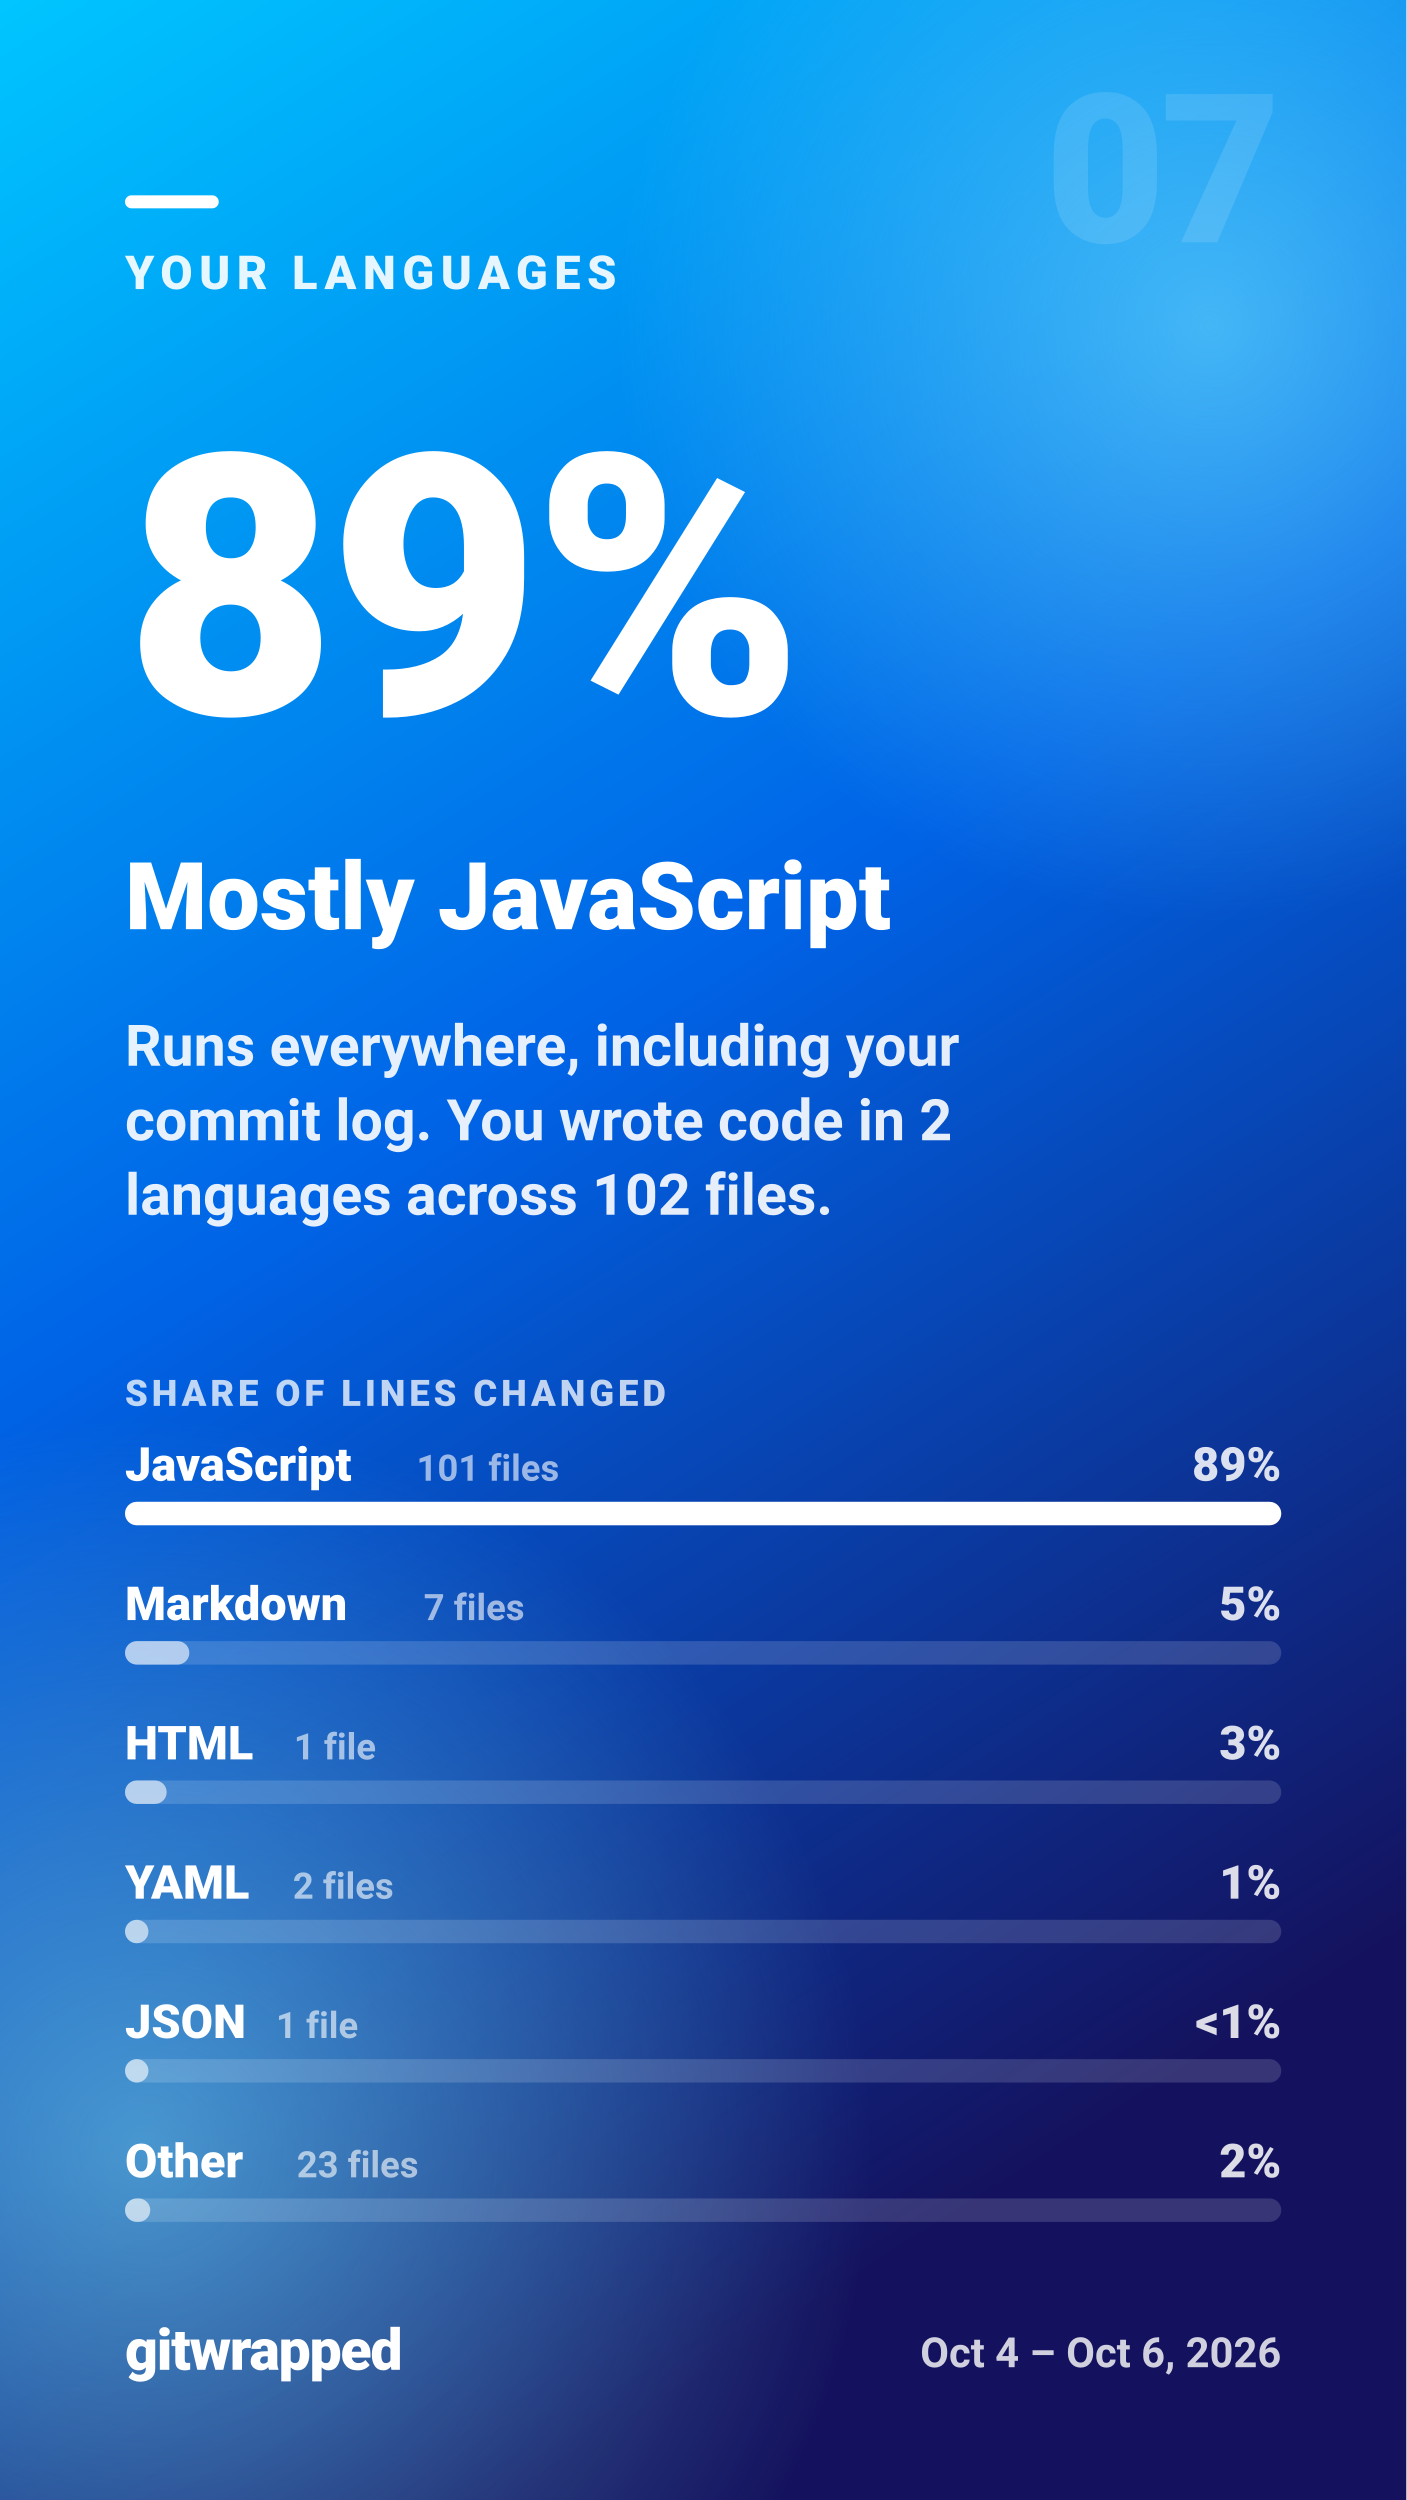
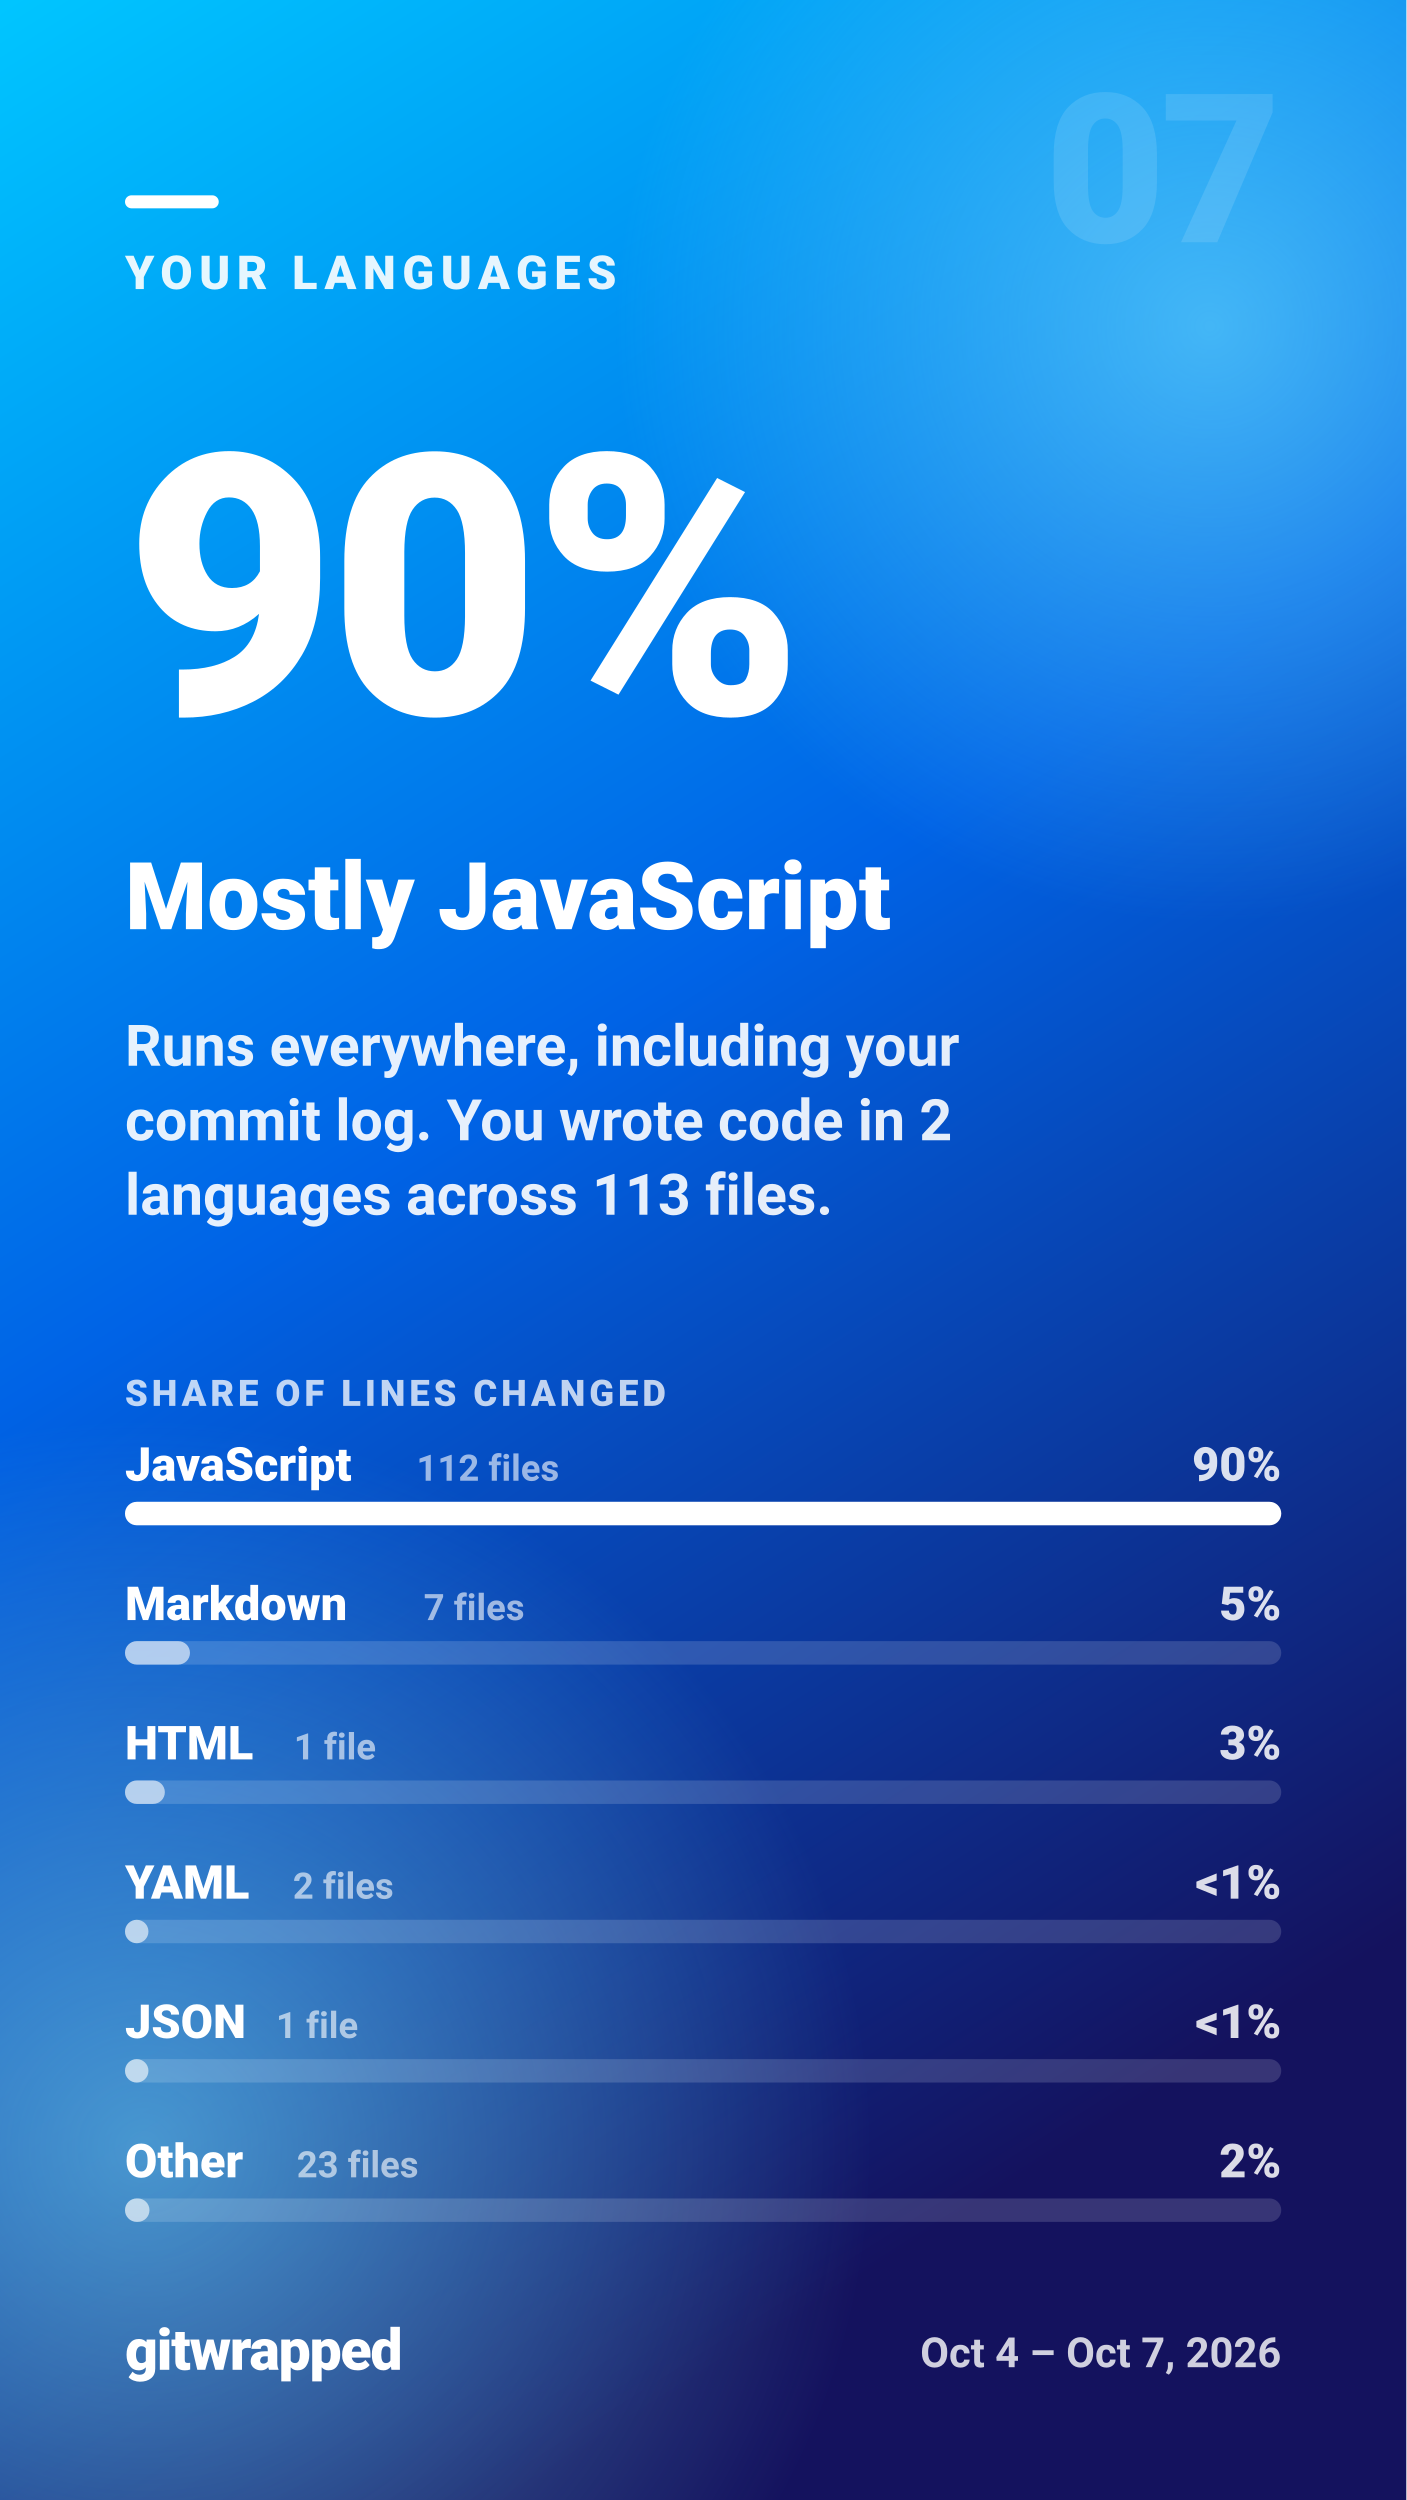
- <svg xmlns="http://www.w3.org/2000/svg" width="1080" height="1920" viewBox="0 0 1080 1920" role="img" aria-label="YOUR LANGUAGES — 89% — Mostly JavaScript">
+ <svg xmlns="http://www.w3.org/2000/svg" width="1080" height="1920" viewBox="0 0 1080 1920" role="img" aria-label="YOUR LANGUAGES — 90% — Mostly JavaScript">
  <defs>
    <linearGradient id="gw-languages-bg" x1="0" y1="0" x2="0.35" y2="1">
      <stop offset="0.00" stop-color="#00c6ff" />
      <stop offset="0.50" stop-color="#0063e6" />
      <stop offset="1.00" stop-color="#14125e" />
    </linearGradient>
    <radialGradient id="gw-languages-glow">
      <stop offset="0" stop-color="#7ae8ff" stop-opacity="0.55" />
      <stop offset="1" stop-color="#7ae8ff" stop-opacity="0" />
    </radialGradient>
  </defs>
  <rect width="1080" height="1920" fill="url(#gw-languages-bg)" />
  <circle cx="930" cy="250" r="460" fill="url(#gw-languages-glow)" />
  <circle cx="110" cy="1650" r="560" fill="url(#gw-languages-glow)" />
  <g fill="#ffffff" font-family="system-ui, -apple-system, 'Segoe UI', Roboto, Helvetica, Arial, sans-serif">
    <text x="984" y="186" font-size="160" font-weight="900" fill-opacity="0.12" text-anchor="end" letter-spacing="-4">07</text>
    <rect x="96" y="150" width="72" height="10" rx="5" fill="#ffffff" />
    <text x="96" y="222" font-size="36" font-weight="800" fill-opacity="0.9" letter-spacing="5">YOUR LANGUAGES</text>
-     <text x="96" y="548.4" font-size="280" font-weight="900" letter-spacing="-5.6">89%</text>
+     <text x="96" y="548.4" font-size="280" font-weight="900" letter-spacing="-5.6">90%</text>
    <text x="96" y="713.6" font-size="72" font-weight="800">Mostly JavaScript</text>
    <text x="96" y="818.5" font-size="44" font-weight="600" fill-opacity="0.9">Runs everywhere, including your</text>
    <text x="96" y="875.7" font-size="44" font-weight="600" fill-opacity="0.9">commit log. You wrote code in 2</text>
-     <text x="96" y="932.9" font-size="44" font-weight="600" fill-opacity="0.9">languages across 102 files.</text>
+     <text x="96" y="932.9" font-size="44" font-weight="600" fill-opacity="0.9">languages across 113 files.</text>
    <text x="96" y="1079.7" font-size="28" font-weight="800" fill-opacity="0.75" letter-spacing="3">SHARE OF LINES CHANGED</text>
    <g>
      <text x="96" y="1137.2" font-size="36" font-weight="800">JavaScript</text>
-       <text x="319.9" y="1137.2" font-size="28" font-weight="600" fill-opacity="0.6">101 files</text>
-       <text x="984" y="1137.2" font-size="36" font-weight="800" fill-opacity="0.85" text-anchor="end">89%</text>
+       <text x="319.9" y="1137.2" font-size="28" font-weight="600" fill-opacity="0.6">112 files</text>
+       <text x="984" y="1137.2" font-size="36" font-weight="800" fill-opacity="0.85" text-anchor="end">90%</text>
      <rect x="96" y="1153.4" width="888" height="18" rx="9" fill-opacity="0.15" />
      <rect x="96" y="1153.4" width="888" height="18" rx="9" />
    </g>
    <g>
      <text x="96" y="1244.2" font-size="36" font-weight="800">Markdown</text>
      <text x="325.4" y="1244.2" font-size="28" font-weight="600" fill-opacity="0.6">7 files</text>
      <text x="984" y="1244.2" font-size="36" font-weight="800" fill-opacity="0.85" text-anchor="end">5%</text>
      <rect x="96" y="1260.4" width="888" height="18" rx="9" fill-opacity="0.15" />
-       <rect x="96" y="1260.4" width="49.4" height="18" rx="9" fill-opacity="0.6" />
+       <rect x="96" y="1260.4" width="49.9" height="18" rx="9" fill-opacity="0.6" />
    </g>
    <g>
      <text x="96" y="1351.2" font-size="36" font-weight="800">HTML</text>
      <text x="225.7" y="1351.2" font-size="28" font-weight="600" fill-opacity="0.6">1 file</text>
      <text x="984" y="1351.2" font-size="36" font-weight="800" fill-opacity="0.85" text-anchor="end">3%</text>
      <rect x="96" y="1367.4" width="888" height="18" rx="9" fill-opacity="0.15" />
-       <rect x="96" y="1367.4" width="32" height="18" rx="9" fill-opacity="0.6" />
+       <rect x="96" y="1367.4" width="30.6" height="18" rx="9" fill-opacity="0.6" />
    </g>
    <g>
      <text x="96" y="1458.2" font-size="36" font-weight="800">YAML</text>
      <text x="224.9" y="1458.2" font-size="28" font-weight="600" fill-opacity="0.6">2 files</text>
-       <text x="984" y="1458.2" font-size="36" font-weight="800" fill-opacity="0.85" text-anchor="end">1%</text>
+       <text x="984" y="1458.2" font-size="36" font-weight="800" fill-opacity="0.85" text-anchor="end">&lt;1%</text>
      <rect x="96" y="1474.4" width="888" height="18" rx="9" fill-opacity="0.15" />
      <rect x="96" y="1474.4" width="18" height="18" rx="9" fill-opacity="0.6" />
    </g>
    <g>
      <text x="96" y="1565.2" font-size="36" font-weight="800">JSON</text>
      <text x="212" y="1565.2" font-size="28" font-weight="600" fill-opacity="0.6">1 file</text>
      <text x="984" y="1565.2" font-size="36" font-weight="800" fill-opacity="0.85" text-anchor="end">&lt;1%</text>
      <rect x="96" y="1581.4" width="888" height="18" rx="9" fill-opacity="0.15" />
      <rect x="96" y="1581.4" width="18" height="18" rx="9" fill-opacity="0.6" />
    </g>
    <g>
      <text x="96" y="1672.2" font-size="36" font-weight="800">Other</text>
      <text x="227.9" y="1672.2" font-size="28" font-weight="600" fill-opacity="0.6">23 files</text>
      <text x="984" y="1672.2" font-size="36" font-weight="800" fill-opacity="0.85" text-anchor="end">2%</text>
      <rect x="96" y="1688.4" width="888" height="18" rx="9" fill-opacity="0.15" />
-       <rect x="96" y="1688.4" width="19.4" height="18" rx="9" fill-opacity="0.6" />
+       <rect x="96" y="1688.4" width="18.8" height="18" rx="9" fill-opacity="0.6" />
    </g>
    <text x="96" y="1820" font-size="44" font-weight="900" letter-spacing="-1">gitwrapped</text>
-     <text x="984" y="1818" font-size="32" font-weight="600" fill-opacity="0.8" text-anchor="end">Oct 4 – Oct 6, 2026</text>
+     <text x="984" y="1818" font-size="32" font-weight="600" fill-opacity="0.8" text-anchor="end">Oct 4 – Oct 7, 2026</text>
  </g>
</svg>
